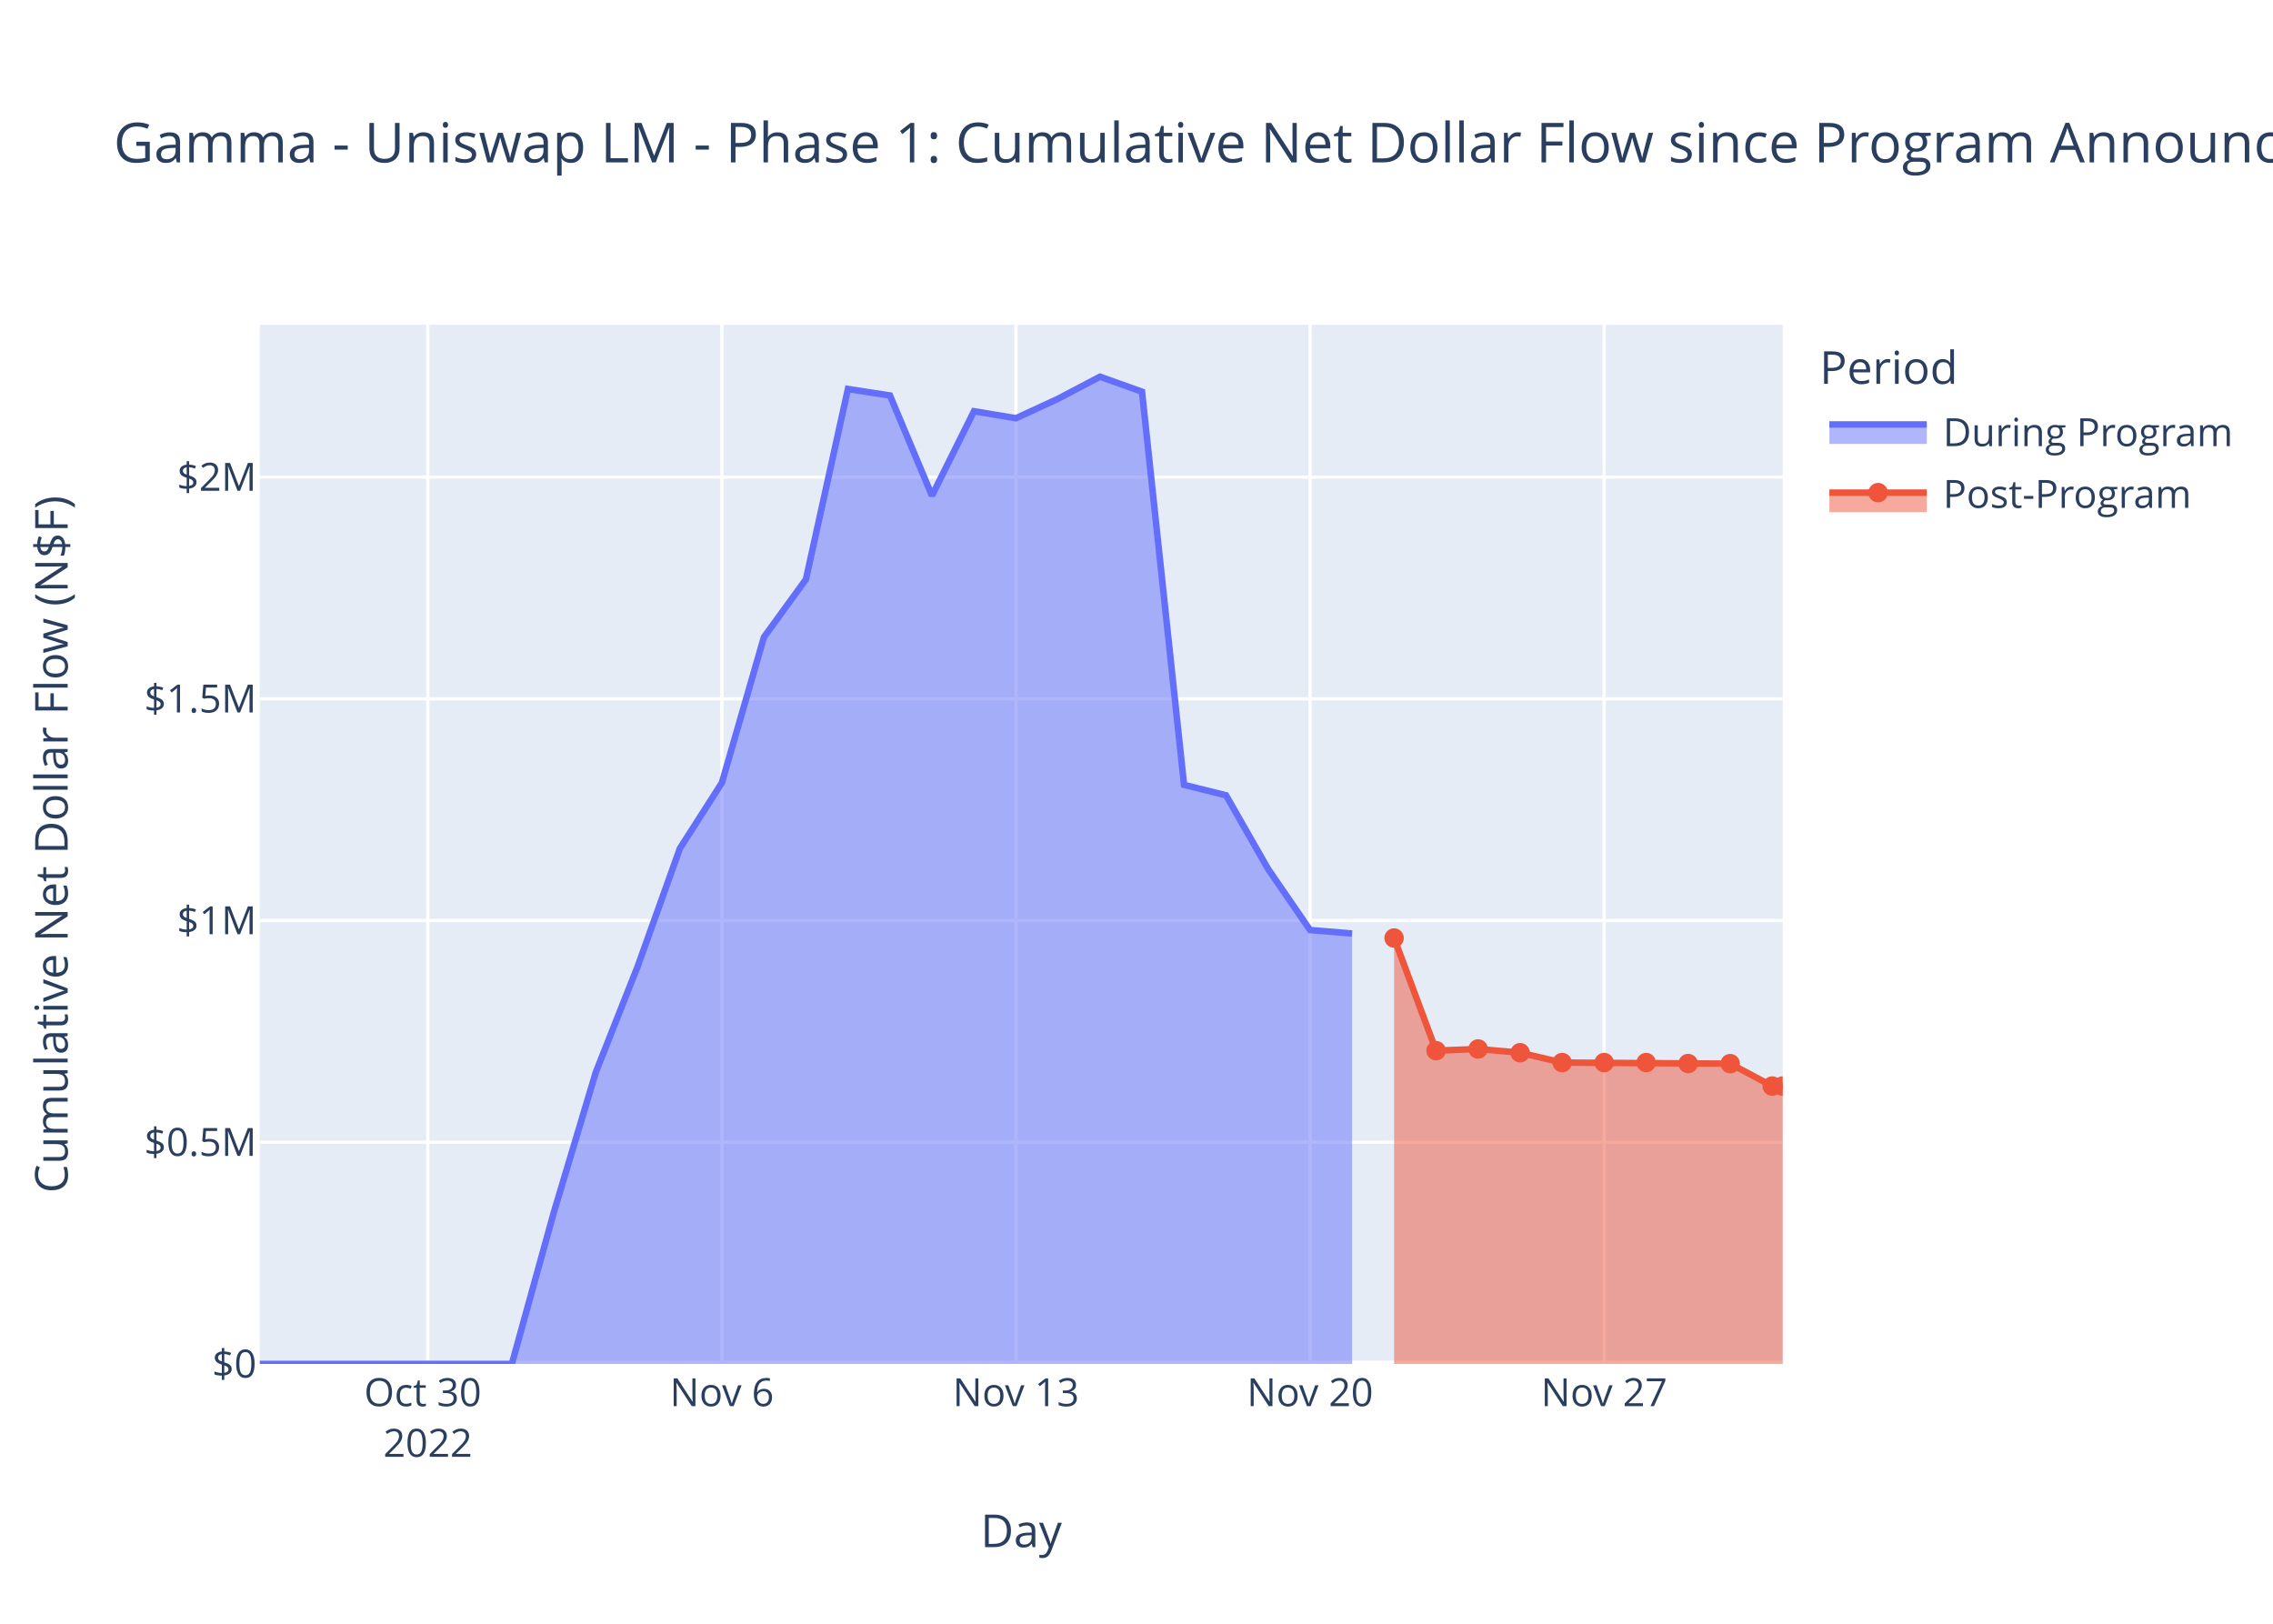
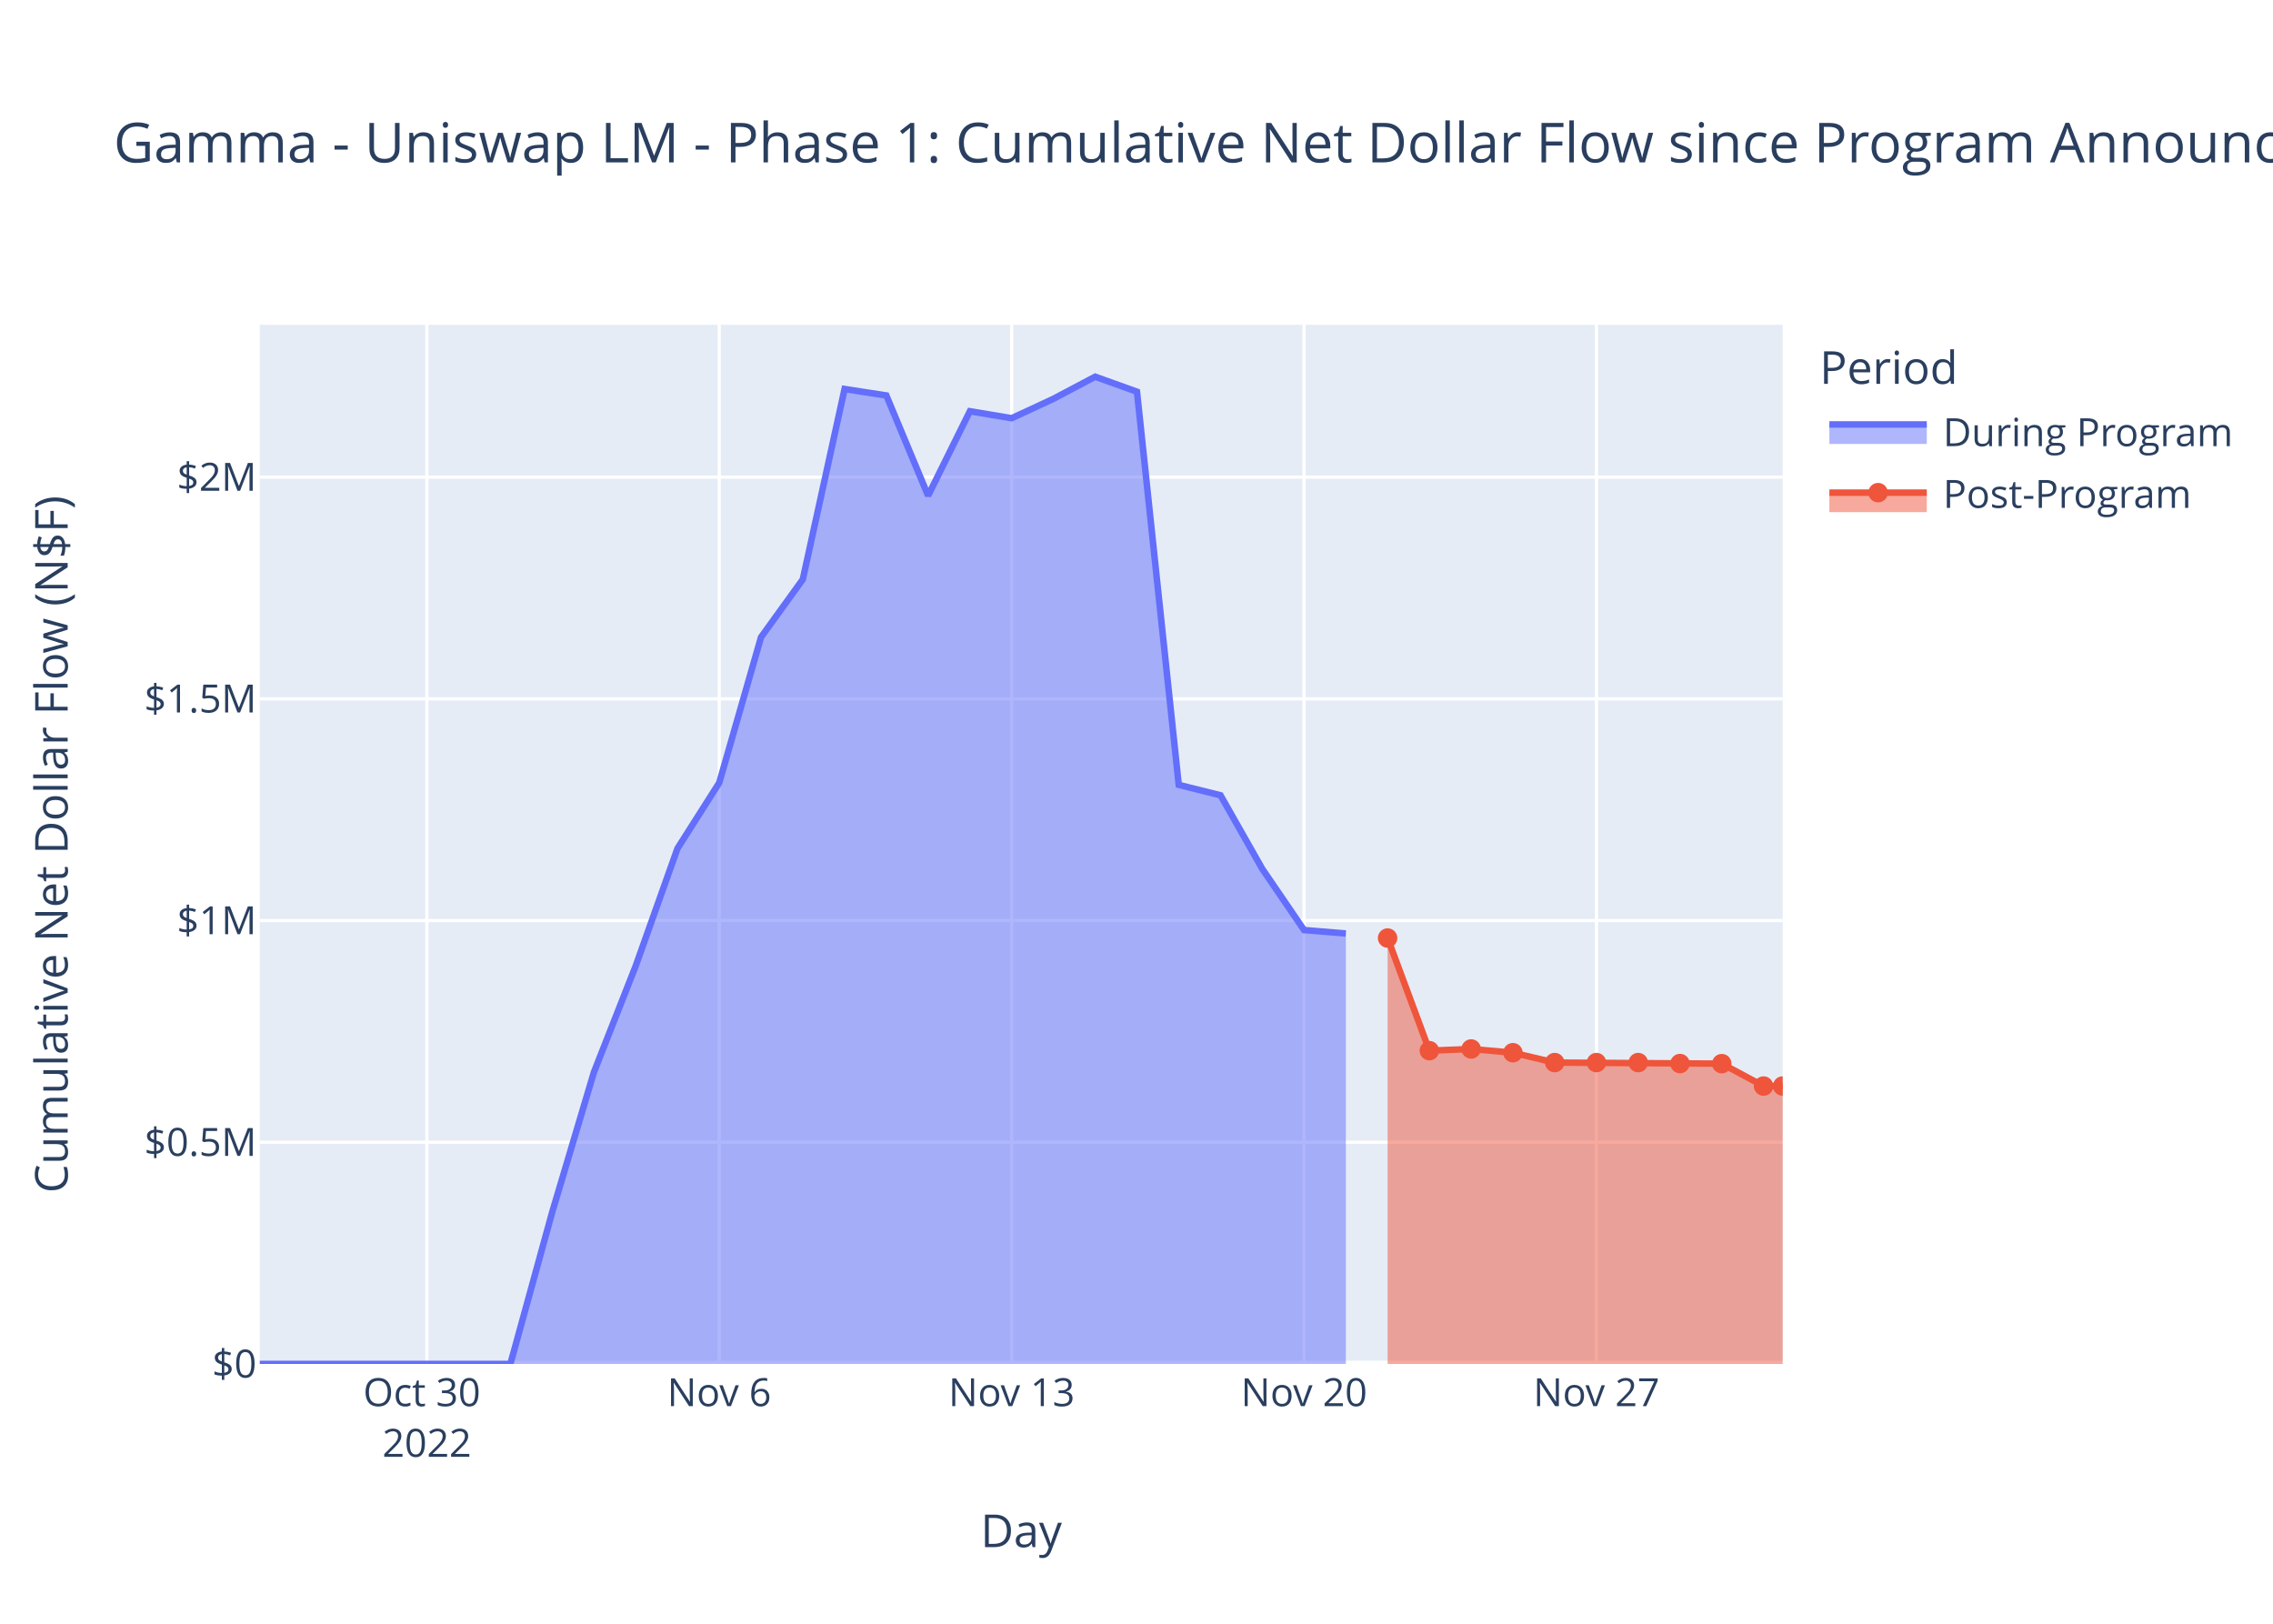
<svg xmlns="http://www.w3.org/2000/svg" class="main-svg" width="700" height="500" style="" viewBox="0 0 700 500">
  <rect x="0" y="0" width="700" height="500" style="fill: rgb(255, 255, 255); fill-opacity: 1;" />
-   <defs id="defs-0e0b4e">
+   <defs id="defs-5623be">
    <g class="clips">
-       <clipPath id="clip0e0b4exyplot" class="plotclip">
+       <clipPath id="clip5623bexyplot" class="plotclip">
        <rect width="469" height="320" />
      </clipPath>
-       <clipPath class="axesclip" id="clip0e0b4ex">
+       <clipPath class="axesclip" id="clip5623bex">
        <rect x="80" y="0" width="469" height="500" />
      </clipPath>
-       <clipPath class="axesclip" id="clip0e0b4ey">
+       <clipPath class="axesclip" id="clip5623bey">
        <rect x="0" y="100" width="700" height="320" />
      </clipPath>
-       <clipPath class="axesclip" id="clip0e0b4exy">
+       <clipPath class="axesclip" id="clip5623bexy">
        <rect x="80" y="100" width="469" height="320" />
      </clipPath>
    </g>
    <g class="gradients" />
    <g class="patterns" />
  </defs>
  <g class="bglayer">
    <rect class="bg" x="80" y="100" width="469" height="320" style="fill: rgb(229, 236, 246); fill-opacity: 1; stroke-width: 0;" />
  </g>
  <g class="layer-below">
    <g class="imagelayer" />
    <g class="shapelayer" />
  </g>
  <g class="cartesianlayer">
    <g class="subplot xy">
      <g class="layer-subplot">
        <g class="shapelayer" />
        <g class="imagelayer" />
      </g>
      <g class="minor-gridlayer">
        <g class="x" />
        <g class="y" />
      </g>
      <g class="gridlayer">
        <g class="x">
-           <path class="xgrid crisp" transform="translate(131.75,0)" d="M0,100v320" style="stroke: rgb(255, 255, 255); stroke-opacity: 1; stroke-width: 1px;" />
-           <path class="xgrid crisp" transform="translate(222.32,0)" d="M0,100v320" style="stroke: rgb(255, 255, 255); stroke-opacity: 1; stroke-width: 1px;" />
-           <path class="xgrid crisp" transform="translate(312.88,0)" d="M0,100v320" style="stroke: rgb(255, 255, 255); stroke-opacity: 1; stroke-width: 1px;" />
-           <path class="xgrid crisp" transform="translate(403.45,0)" d="M0,100v320" style="stroke: rgb(255, 255, 255); stroke-opacity: 1; stroke-width: 1px;" />
-           <path class="xgrid crisp" transform="translate(494.02,0)" d="M0,100v320" style="stroke: rgb(255, 255, 255); stroke-opacity: 1; stroke-width: 1px;" />
+           <path class="xgrid crisp" transform="translate(131.46,0)" d="M0,100v320" style="stroke: rgb(255, 255, 255); stroke-opacity: 1; stroke-width: 1px;" />
+           <path class="xgrid crisp" transform="translate(221.5,0)" d="M0,100v320" style="stroke: rgb(255, 255, 255); stroke-opacity: 1; stroke-width: 1px;" />
+           <path class="xgrid crisp" transform="translate(311.55,0)" d="M0,100v320" style="stroke: rgb(255, 255, 255); stroke-opacity: 1; stroke-width: 1px;" />
+           <path class="xgrid crisp" transform="translate(401.6,0)" d="M0,100v320" style="stroke: rgb(255, 255, 255); stroke-opacity: 1; stroke-width: 1px;" />
+           <path class="xgrid crisp" transform="translate(491.65,0)" d="M0,100v320" style="stroke: rgb(255, 255, 255); stroke-opacity: 1; stroke-width: 1px;" />
        </g>
        <g class="y">
          <path class="ygrid crisp" transform="translate(0,351.73)" d="M80,0h469" style="stroke: rgb(255, 255, 255); stroke-opacity: 1; stroke-width: 1px;" />
          <path class="ygrid crisp" transform="translate(0,283.46)" d="M80,0h469" style="stroke: rgb(255, 255, 255); stroke-opacity: 1; stroke-width: 1px;" />
          <path class="ygrid crisp" transform="translate(0,215.19)" d="M80,0h469" style="stroke: rgb(255, 255, 255); stroke-opacity: 1; stroke-width: 1px;" />
          <path class="ygrid crisp" transform="translate(0,146.92)" d="M80,0h469" style="stroke: rgb(255, 255, 255); stroke-opacity: 1; stroke-width: 1px;" />
        </g>
      </g>
      <g class="zerolinelayer">
        <path class="yzl zl crisp" transform="translate(0,420)" d="M80,0h469" style="stroke: rgb(255, 255, 255); stroke-opacity: 1; stroke-width: 2px;" />
      </g>
      <path class="xlines-below" />
      <path class="ylines-below" />
      <g class="overlines-below" />
      <g class="xaxislayer-below" />
      <g class="yaxislayer-below" />
      <g class="overaxes-below" />
-       <g class="plot" transform="translate(80,100)" clip-path="url(#clip0e0b4exyplot)">
+       <g class="plot" transform="translate(80,100)" clip-path="url(#clip5623bexyplot)">
        <g class="scatterlayer mlayer">
-           <g class="trace scatter tracecc8dd4" style="stroke-miterlimit: 2;">
+           <g class="trace scatter trace6f4982" style="stroke-miterlimit: 2;">
            <g class="fills">
              <g>
-                 <path class="js-fill" d="M336.39,320L0,320L0,320L77.63,319.99L90.57,273.28L103.5,230.15L116.44,197.42L129.38,161.26L142.32,141.03L155.26,96.21L168.19,78.41L181.13,19.79L194.07,21.77L207.01,52.63L219.95,26.63L232.88,28.78L245.82,22.8L258.76,16L271.7,20.62L284.64,141.68L297.57,144.89L310.51,167.56L323.45,186.39L336.39,187.45" style="fill: rgb(99, 110, 250); fill-opacity: 0.5; stroke-width: 0;" />
+                 <path class="js-fill" d="M334.47,320L0,320L0,320L77.18,319.99L90.05,273.28L102.91,230.15L115.78,197.42L128.64,161.26L141.5,141.03L154.37,96.21L167.23,78.41L180.1,19.79L192.96,21.77L205.82,52.63L218.69,26.63L231.55,28.78L244.42,22.8L257.28,16L270.15,20.62L283.01,141.68L295.87,144.89L308.74,167.56L321.6,186.39L334.47,187.45" style="fill: rgb(99, 110, 250); fill-opacity: 0.5; stroke-width: 0;" />
              </g>
            </g>
            <g class="errorbars" />
            <g class="lines">
-               <path class="js-line" d="M0,320L77.63,319.99L90.57,273.28L103.5,230.15L116.44,197.42L129.38,161.26L142.32,141.03L155.26,96.21L168.19,78.41L181.13,19.79L194.07,21.77L207.01,52.63L219.95,26.63L232.88,28.78L245.82,22.8L258.76,16L271.7,20.62L284.64,141.68L297.57,144.89L310.51,167.56L323.45,186.39L336.39,187.45" style="vector-effect: non-scaling-stroke; fill: none; stroke: rgb(99, 110, 250); stroke-opacity: 1; stroke-width: 2px; opacity: 1;" />
+               <path class="js-line" d="M0,320L77.18,319.99L90.05,273.28L102.91,230.15L115.78,197.42L128.64,161.26L141.5,141.03L154.37,96.21L167.23,78.41L180.1,19.79L192.96,21.77L205.82,52.63L218.69,26.63L231.55,28.78L244.42,22.8L257.28,16L270.15,20.62L283.01,141.68L295.87,144.89L308.74,167.56L321.6,186.39L334.47,187.45" style="vector-effect: non-scaling-stroke; fill: none; stroke: rgb(99, 110, 250); stroke-opacity: 1; stroke-width: 2px; opacity: 1;" />
            </g>
            <g class="points" />
            <g class="text" />
          </g>
-           <g class="trace scatter tracebdcd0a" style="stroke-miterlimit: 2;">
+           <g class="trace scatter tracec10a7e" style="stroke-miterlimit: 2;">
            <g class="fills">
              <g>
-                 <path class="js-fill" d="M469,320L349.33,320L349.33,188.85L362.26,223.53L375.2,223.01L388.14,224.16L401.08,227.2L452.83,227.53L465.77,234.43L469,234.43" style="fill: rgb(239, 85, 59); fill-opacity: 0.5; stroke-width: 0;" />
+                 <path class="js-fill" d="M469,320L347.33,320L347.33,188.85L360.19,223.53L373.06,223.01L385.92,224.16L398.79,227.2L450.24,227.53L463.11,234.43L469,234.42" style="fill: rgb(239, 85, 59); fill-opacity: 0.5; stroke-width: 0;" />
              </g>
            </g>
            <g class="errorbars" />
            <g class="lines">
-               <path class="js-line" d="M349.33,188.85L362.26,223.53L375.2,223.01L388.14,224.16L401.08,227.2L452.83,227.53L465.77,234.43L469,234.43" style="vector-effect: non-scaling-stroke; fill: none; stroke: rgb(239, 85, 59); stroke-opacity: 1; stroke-width: 2px; opacity: 1;" />
+               <path class="js-line" d="M347.33,188.85L360.19,223.53L373.06,223.01L385.92,224.16L398.79,227.2L450.24,227.53L463.11,234.43L469,234.42" style="vector-effect: non-scaling-stroke; fill: none; stroke: rgb(239, 85, 59); stroke-opacity: 1; stroke-width: 2px; opacity: 1;" />
            </g>
            <g class="points">
-               <path class="point" transform="translate(349.33,188.85)" d="M3,0A3,3 0 1,1 0,-3A3,3 0 0,1 3,0Z" style="opacity: 1; stroke-width: 0px; fill: rgb(239, 85, 59); fill-opacity: 1;" />
-               <path class="point" transform="translate(362.26,223.53)" d="M3,0A3,3 0 1,1 0,-3A3,3 0 0,1 3,0Z" style="opacity: 1; stroke-width: 0px; fill: rgb(239, 85, 59); fill-opacity: 1;" />
-               <path class="point" transform="translate(375.2,223.01)" d="M3,0A3,3 0 1,1 0,-3A3,3 0 0,1 3,0Z" style="opacity: 1; stroke-width: 0px; fill: rgb(239, 85, 59); fill-opacity: 1;" />
-               <path class="point" transform="translate(388.14,224.16)" d="M3,0A3,3 0 1,1 0,-3A3,3 0 0,1 3,0Z" style="opacity: 1; stroke-width: 0px; fill: rgb(239, 85, 59); fill-opacity: 1;" />
-               <path class="point" transform="translate(401.08,227.2)" d="M3,0A3,3 0 1,1 0,-3A3,3 0 0,1 3,0Z" style="opacity: 1; stroke-width: 0px; fill: rgb(239, 85, 59); fill-opacity: 1;" />
-               <path class="point" transform="translate(414.02,227.2)" d="M3,0A3,3 0 1,1 0,-3A3,3 0 0,1 3,0Z" style="opacity: 1; stroke-width: 0px; fill: rgb(239, 85, 59); fill-opacity: 1;" />
-               <path class="point" transform="translate(426.95,227.2)" d="M3,0A3,3 0 1,1 0,-3A3,3 0 0,1 3,0Z" style="opacity: 1; stroke-width: 0px; fill: rgb(239, 85, 59); fill-opacity: 1;" />
-               <path class="point" transform="translate(439.89,227.5)" d="M3,0A3,3 0 1,1 0,-3A3,3 0 0,1 3,0Z" style="opacity: 1; stroke-width: 0px; fill: rgb(239, 85, 59); fill-opacity: 1;" />
-               <path class="point" transform="translate(452.83,227.53)" d="M3,0A3,3 0 1,1 0,-3A3,3 0 0,1 3,0Z" style="opacity: 1; stroke-width: 0px; fill: rgb(239, 85, 59); fill-opacity: 1;" />
-               <path class="point" transform="translate(465.77,234.43)" d="M3,0A3,3 0 1,1 0,-3A3,3 0 0,1 3,0Z" style="opacity: 1; stroke-width: 0px; fill: rgb(239, 85, 59); fill-opacity: 1;" />
-               <path class="point" transform="translate(469,234.43)" d="M3,0A3,3 0 1,1 0,-3A3,3 0 0,1 3,0Z" style="opacity: 1; stroke-width: 0px; fill: rgb(239, 85, 59); fill-opacity: 1;" />
+               <path class="point" transform="translate(347.33,188.85)" d="M3,0A3,3 0 1,1 0,-3A3,3 0 0,1 3,0Z" style="opacity: 1; stroke-width: 0px; fill: rgb(239, 85, 59); fill-opacity: 1;" />
+               <path class="point" transform="translate(360.19,223.53)" d="M3,0A3,3 0 1,1 0,-3A3,3 0 0,1 3,0Z" style="opacity: 1; stroke-width: 0px; fill: rgb(239, 85, 59); fill-opacity: 1;" />
+               <path class="point" transform="translate(373.06,223.01)" d="M3,0A3,3 0 1,1 0,-3A3,3 0 0,1 3,0Z" style="opacity: 1; stroke-width: 0px; fill: rgb(239, 85, 59); fill-opacity: 1;" />
+               <path class="point" transform="translate(385.92,224.16)" d="M3,0A3,3 0 1,1 0,-3A3,3 0 0,1 3,0Z" style="opacity: 1; stroke-width: 0px; fill: rgb(239, 85, 59); fill-opacity: 1;" />
+               <path class="point" transform="translate(398.79,227.2)" d="M3,0A3,3 0 1,1 0,-3A3,3 0 0,1 3,0Z" style="opacity: 1; stroke-width: 0px; fill: rgb(239, 85, 59); fill-opacity: 1;" />
+               <path class="point" transform="translate(411.65,227.2)" d="M3,0A3,3 0 1,1 0,-3A3,3 0 0,1 3,0Z" style="opacity: 1; stroke-width: 0px; fill: rgb(239, 85, 59); fill-opacity: 1;" />
+               <path class="point" transform="translate(424.51,227.2)" d="M3,0A3,3 0 1,1 0,-3A3,3 0 0,1 3,0Z" style="opacity: 1; stroke-width: 0px; fill: rgb(239, 85, 59); fill-opacity: 1;" />
+               <path class="point" transform="translate(437.38,227.5)" d="M3,0A3,3 0 1,1 0,-3A3,3 0 0,1 3,0Z" style="opacity: 1; stroke-width: 0px; fill: rgb(239, 85, 59); fill-opacity: 1;" />
+               <path class="point" transform="translate(450.24,227.53)" d="M3,0A3,3 0 1,1 0,-3A3,3 0 0,1 3,0Z" style="opacity: 1; stroke-width: 0px; fill: rgb(239, 85, 59); fill-opacity: 1;" />
+               <path class="point" transform="translate(463.11,234.43)" d="M3,0A3,3 0 1,1 0,-3A3,3 0 0,1 3,0Z" style="opacity: 1; stroke-width: 0px; fill: rgb(239, 85, 59); fill-opacity: 1;" />
+               <path class="point" transform="translate(469,234.42)" d="M3,0A3,3 0 1,1 0,-3A3,3 0 0,1 3,0Z" style="opacity: 1; stroke-width: 0px; fill: rgb(239, 85, 59); fill-opacity: 1;" />
            </g>
            <g class="text" />
          </g>
        </g>
      </g>
      <g class="overplot" />
      <path class="xlines-above crisp" d="M0,0" style="fill: none;" />
      <path class="ylines-above crisp" d="M0,0" style="fill: none;" />
      <g class="overlines-above" />
      <g class="xaxislayer-above">
        <g class="xtick">
-           <text text-anchor="middle" x="0" y="433" transform="translate(131.75,0)" style="font-family: 'Open Sans', verdana, arial, sans-serif; font-size: 12px; fill: rgb(42, 63, 95); fill-opacity: 1; white-space: pre; opacity: 1;">
+           <text text-anchor="middle" x="0" y="433" transform="translate(131.46,0)" style="font-family: 'Open Sans', verdana, arial, sans-serif; font-size: 12px; fill: rgb(42, 63, 95); fill-opacity: 1; white-space: pre; opacity: 1;">
            <tspan class="line" dy="0em" x="0" y="433">Oct 30</tspan>
            <tspan class="line" dy="1.3em" x="0" y="433">2022</tspan>
          </text>
        </g>
        <g class="xtick">
-           <text text-anchor="middle" x="0" y="433" style="font-family: 'Open Sans', verdana, arial, sans-serif; font-size: 12px; fill: rgb(42, 63, 95); fill-opacity: 1; white-space: pre; opacity: 1;" transform="translate(222.32,0)">Nov 6</text>
-         </g>
-         <g class="xtick">
-           <text text-anchor="middle" x="0" y="433" style="font-family: 'Open Sans', verdana, arial, sans-serif; font-size: 12px; fill: rgb(42, 63, 95); fill-opacity: 1; white-space: pre; opacity: 1;" transform="translate(312.88,0)">Nov 13</text>
-         </g>
-         <g class="xtick">
-           <text text-anchor="middle" x="0" y="433" style="font-family: 'Open Sans', verdana, arial, sans-serif; font-size: 12px; fill: rgb(42, 63, 95); fill-opacity: 1; white-space: pre; opacity: 1;" transform="translate(403.45,0)">Nov 20</text>
-         </g>
-         <g class="xtick">
-           <text text-anchor="middle" x="0" y="433" style="font-family: 'Open Sans', verdana, arial, sans-serif; font-size: 12px; fill: rgb(42, 63, 95); fill-opacity: 1; white-space: pre; opacity: 1;" transform="translate(494.02,0)">Nov 27</text>
+           <text text-anchor="middle" x="0" y="433" style="font-family: 'Open Sans', verdana, arial, sans-serif; font-size: 12px; fill: rgb(42, 63, 95); fill-opacity: 1; white-space: pre; opacity: 1;" transform="translate(221.5,0)">Nov 6</text>
+         </g>
+         <g class="xtick">
+           <text text-anchor="middle" x="0" y="433" style="font-family: 'Open Sans', verdana, arial, sans-serif; font-size: 12px; fill: rgb(42, 63, 95); fill-opacity: 1; white-space: pre; opacity: 1;" transform="translate(311.55,0)">Nov 13</text>
+         </g>
+         <g class="xtick">
+           <text text-anchor="middle" x="0" y="433" style="font-family: 'Open Sans', verdana, arial, sans-serif; font-size: 12px; fill: rgb(42, 63, 95); fill-opacity: 1; white-space: pre; opacity: 1;" transform="translate(401.6,0)">Nov 20</text>
+         </g>
+         <g class="xtick">
+           <text text-anchor="middle" x="0" y="433" style="font-family: 'Open Sans', verdana, arial, sans-serif; font-size: 12px; fill: rgb(42, 63, 95); fill-opacity: 1; white-space: pre; opacity: 1;" transform="translate(491.65,0)">Nov 27</text>
        </g>
      </g>
      <g class="yaxislayer-above">
        <g class="ytick">
          <text text-anchor="end" x="79" y="4.2" transform="translate(0,420)" style="font-family: 'Open Sans', verdana, arial, sans-serif; font-size: 12px; fill: rgb(42, 63, 95); fill-opacity: 1; white-space: pre; opacity: 1;">$0</text>
        </g>
        <g class="ytick">
          <text text-anchor="end" x="79" y="4.2" style="font-family: 'Open Sans', verdana, arial, sans-serif; font-size: 12px; fill: rgb(42, 63, 95); fill-opacity: 1; white-space: pre; opacity: 1;" transform="translate(0,351.73)">$0.5M</text>
        </g>
        <g class="ytick">
          <text text-anchor="end" x="79" y="4.2" style="font-family: 'Open Sans', verdana, arial, sans-serif; font-size: 12px; fill: rgb(42, 63, 95); fill-opacity: 1; white-space: pre; opacity: 1;" transform="translate(0,283.46)">$1M</text>
        </g>
        <g class="ytick">
          <text text-anchor="end" x="79" y="4.2" style="font-family: 'Open Sans', verdana, arial, sans-serif; font-size: 12px; fill: rgb(42, 63, 95); fill-opacity: 1; white-space: pre; opacity: 1;" transform="translate(0,215.19)">$1.5M</text>
        </g>
        <g class="ytick">
          <text text-anchor="end" x="79" y="4.2" style="font-family: 'Open Sans', verdana, arial, sans-serif; font-size: 12px; fill: rgb(42, 63, 95); fill-opacity: 1; white-space: pre; opacity: 1;" transform="translate(0,146.92)">$2M</text>
        </g>
      </g>
      <g class="overaxes-above" />
    </g>
  </g>
  <g class="polarlayer" />
  <g class="smithlayer" />
  <g class="ternarylayer" />
  <g class="geolayer" />
  <g class="funnelarealayer" />
  <g class="pielayer" />
  <g class="iciclelayer" />
  <g class="treemaplayer" />
  <g class="sunburstlayer" />
  <g class="glimages" />
-   <defs id="topdefs-0e0b4e">
+   <defs id="topdefs-5623be">
    <g class="clips" />
-     <clipPath id="legend0e0b4e">
+     <clipPath id="legend5623be">
      <rect width="130" height="67" x="0" y="0" />
    </clipPath>
  </defs>
  <g class="layer-above">
    <g class="imagelayer" />
    <g class="shapelayer" />
  </g>
  <g class="infolayer">
    <g class="legend" pointer-events="all" transform="translate(558.38,100)">
      <rect class="bg" shape-rendering="crispEdges" width="130" height="67" x="0" y="0" style="stroke: rgb(68, 68, 68); stroke-opacity: 1; fill: rgb(255, 255, 255); fill-opacity: 1; stroke-width: 0px;" />
-       <g class="scrollbox" transform="" clip-path="url(#legend0e0b4e)">
+       <g class="scrollbox" transform="" clip-path="url(#legend5623be)">
        <text class="legendtitletext" text-anchor="start" x="2" y="18.2" style="font-family: 'Open Sans', verdana, arial, sans-serif; font-size: 14px; fill: rgb(42, 63, 95); fill-opacity: 1; white-space: pre;">Period</text>
        <g class="groups">
          <g class="traces" transform="translate(0,32.7)" style="opacity: 1;">
            <text class="legendtext" text-anchor="start" x="40" y="4.68" style="font-family: 'Open Sans', verdana, arial, sans-serif; font-size: 12px; fill: rgb(42, 63, 95); fill-opacity: 1; white-space: pre;">During Program</text>
            <g class="layers">
              <g class="legendfill">
                <path class="js-fill" d="M5,-2h30v6h-30z" style="stroke-width: 0; fill: rgb(99, 110, 250); fill-opacity: 0.5;" />
              </g>
              <g class="legendlines">
                <path class="js-line" d="M5,-2h30" style="fill: none; stroke: rgb(99, 110, 250); stroke-opacity: 1; stroke-width: 2px;" />
              </g>
              <g class="legendsymbols">
                <g class="legendpoints" />
              </g>
            </g>
            <rect class="legendtoggle" x="0" y="-9.5" width="124.703" height="19" style="fill: rgb(0, 0, 0); fill-opacity: 0;" />
          </g>
          <g class="traces" transform="translate(0,51.7)" style="opacity: 1;">
            <text class="legendtext" text-anchor="start" x="40" y="4.68" style="font-family: 'Open Sans', verdana, arial, sans-serif; font-size: 12px; fill: rgb(42, 63, 95); fill-opacity: 1; white-space: pre;">Post-Program</text>
            <g class="layers">
              <g class="legendfill">
                <path class="js-fill" d="M5,0h30v6h-30z" style="stroke-width: 0; fill: rgb(239, 85, 59); fill-opacity: 0.5;" />
              </g>
              <g class="legendlines">
                <path class="js-line" d="M5,0h30" style="fill: none; stroke: rgb(239, 85, 59); stroke-opacity: 1; stroke-width: 2px;" />
              </g>
              <g class="legendsymbols">
                <g class="legendpoints">
                  <path class="scatterpts" transform="translate(20,0)" d="M3,0A3,3 0 1,1 0,-3A3,3 0 0,1 3,0Z" style="opacity: 1; stroke-width: 0px; fill: rgb(239, 85, 59); fill-opacity: 1;" />
                </g>
              </g>
            </g>
            <rect class="legendtoggle" x="0" y="-9.5" width="124.703" height="19" style="fill: rgb(0, 0, 0); fill-opacity: 0;" />
          </g>
        </g>
      </g>
      <rect class="scrollbar" rx="20" ry="3" width="0" height="0" x="0" y="0" style="fill: rgb(128, 139, 164); fill-opacity: 1;" />
    </g>
    <g class="g-gtitle">
      <text class="gtitle" x="35" y="50" text-anchor="start" dy="0em" style="font-family: 'Open Sans', verdana, arial, sans-serif; font-size: 17px; fill: rgb(42, 63, 95); opacity: 1; font-weight: normal; white-space: pre;">Gamma - Uniswap LM - Phase 1: Cumulative Net Dollar Flow since Program Announcement</text>
    </g>
    <g class="g-xtitle">
      <text class="xtitle" x="314.5" y="476.409" text-anchor="middle" style="font-family: 'Open Sans', verdana, arial, sans-serif; font-size: 14px; fill: rgb(42, 63, 95); opacity: 1; font-weight: normal; white-space: pre;">Day</text>
    </g>
    <g class="g-ytitle">
      <text class="ytitle" transform="rotate(-90,20.84063,260)" x="20.841" y="260" text-anchor="middle" style="font-family: 'Open Sans', verdana, arial, sans-serif; font-size: 14px; fill: rgb(42, 63, 95); opacity: 1; font-weight: normal; white-space: pre;">Cumulative Net Dollar Flow (N$F)</text>
    </g>
  </g>
</svg>
